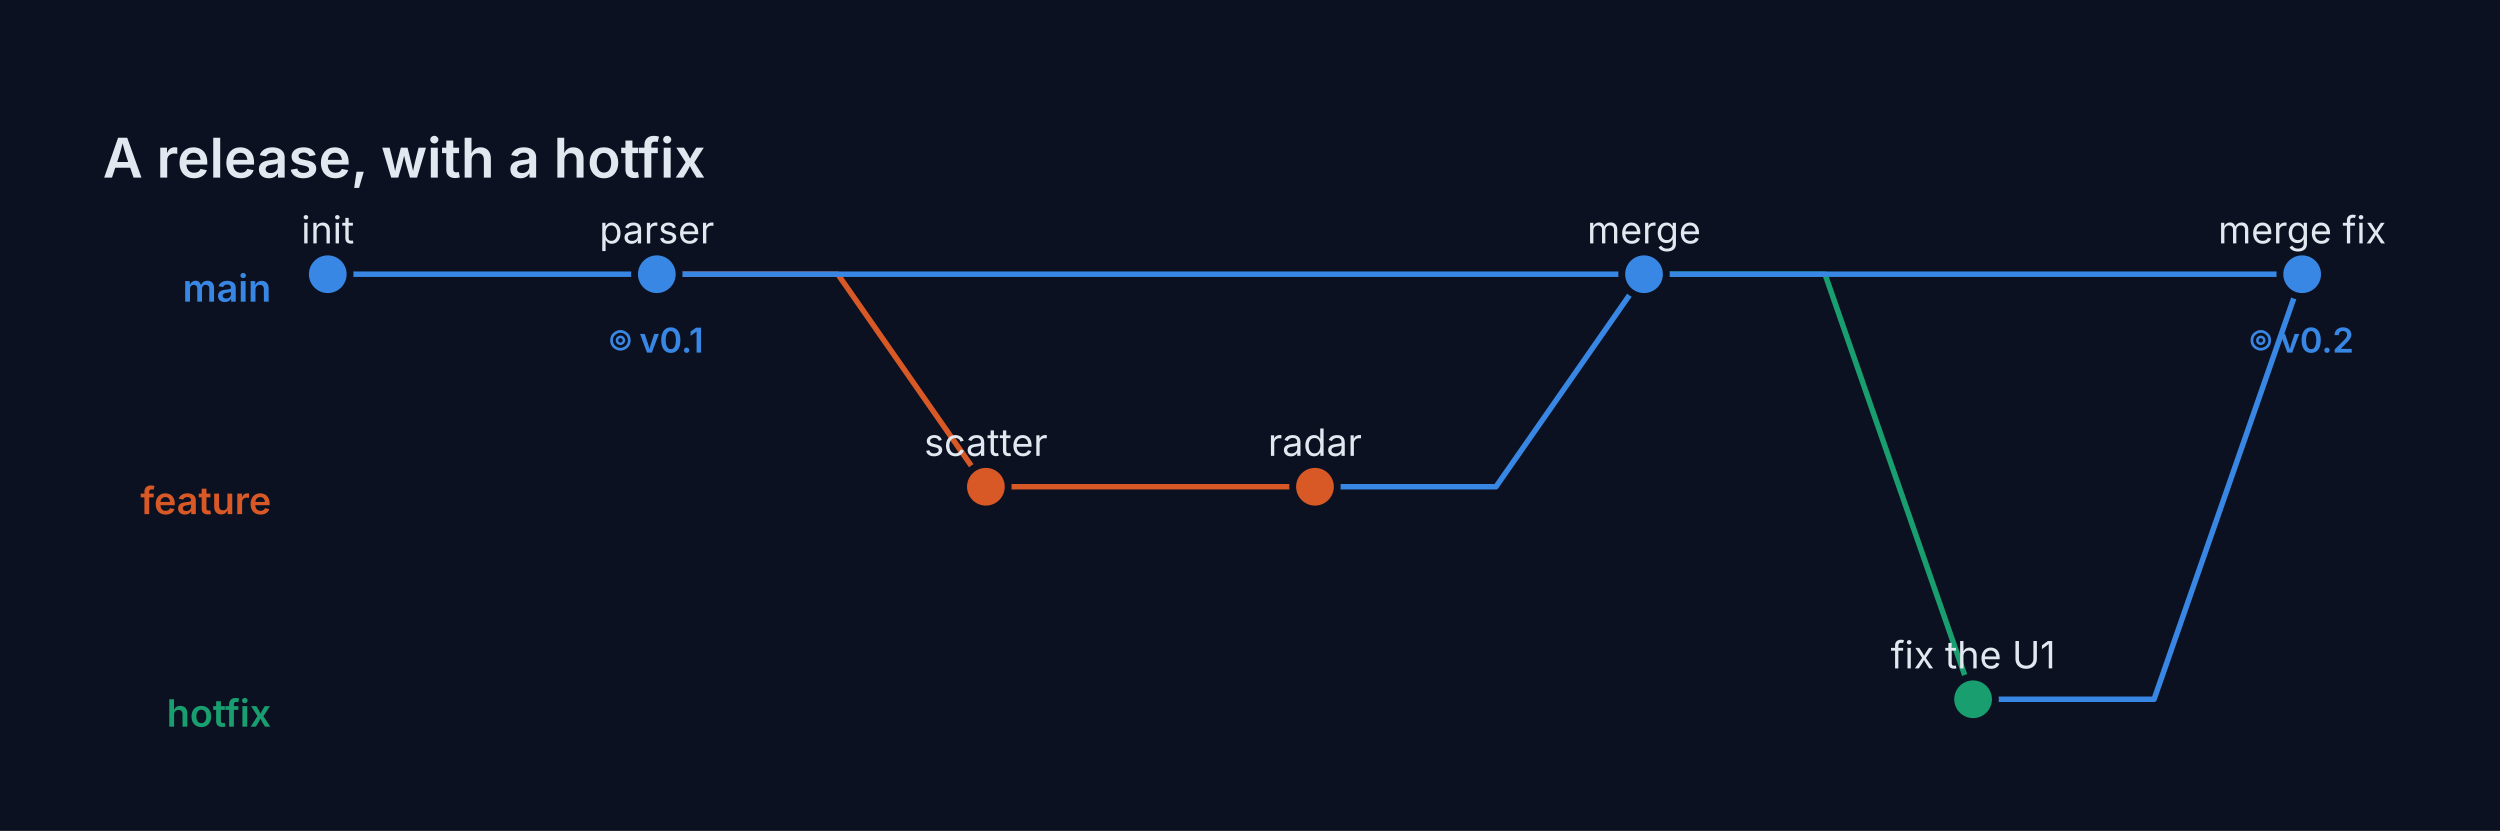
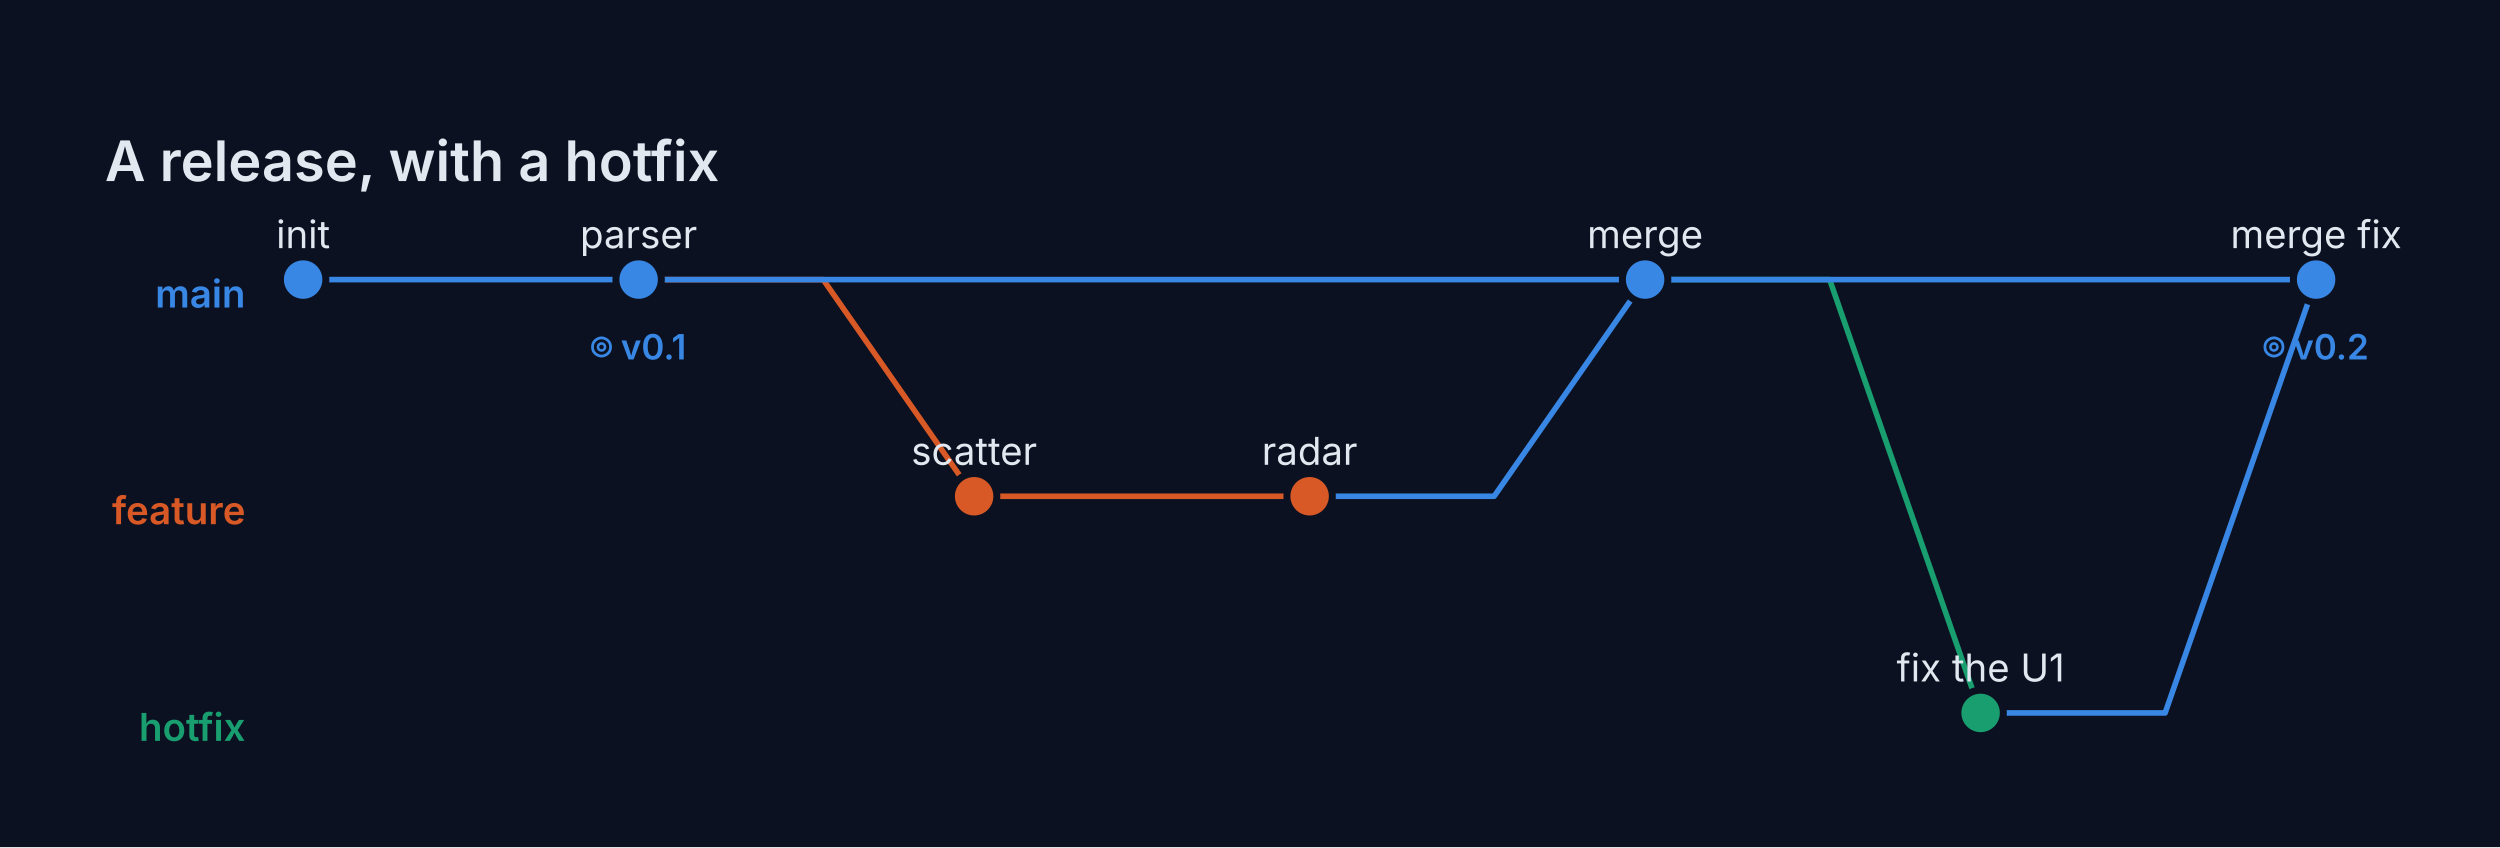
- <svg xmlns="http://www.w3.org/2000/svg" width="729.34" height="242.4" viewBox="0 0 729.34 242.4">
-   <rect x="0" y="0" width="729.34" height="242.4" fill="#0b1120" />
+ <svg xmlns="http://www.w3.org/2000/svg" width="715.36" height="242.4" viewBox="0 0 715.36 242.4">
+   <rect x="0" y="0" width="715.36" height="242.4" fill="#0b1120" />
  <g transform="translate(30,30)">
-     <polyline points="65.62,50 161.62,50" fill="none" stroke="#3987e5" stroke-width="1.6" stroke-linejoin="round" stroke-linecap="round" />
-     <polyline points="161.62,50 214.42,50 257.62,112" fill="none" stroke="#d95926" stroke-width="1.6" stroke-linejoin="round" stroke-linecap="round" />
-     <polyline points="257.62,112 353.62,112" fill="none" stroke="#d95926" stroke-width="1.6" stroke-linejoin="round" stroke-linecap="round" />
-     <polyline points="161.62,50 449.62,50" fill="none" stroke="#3987e5" stroke-width="1.6" stroke-linejoin="round" stroke-linecap="round" />
-     <polyline points="353.62,112 406.42,112 449.62,50" fill="none" stroke="#3987e5" stroke-width="1.6" stroke-linejoin="round" stroke-linecap="round" />
-     <polyline points="449.62,50 502.42,50 545.62,174" fill="none" stroke="#199e70" stroke-width="1.6" stroke-linejoin="round" stroke-linecap="round" />
-     <polyline points="449.62,50 641.62,50" fill="none" stroke="#3987e5" stroke-width="1.6" stroke-linejoin="round" stroke-linecap="round" />
-     <polyline points="545.62,174 598.42,174 641.62,50" fill="none" stroke="#3987e5" stroke-width="1.6" stroke-linejoin="round" stroke-linecap="round" />
-     <ellipse cx="65.62" cy="50" rx="6.5" ry="6.5" fill="#3987e5" stroke="#0b1120" stroke-width="2" />
-     <ellipse cx="161.62" cy="50" rx="6.5" ry="6.5" fill="#3987e5" stroke="#0b1120" stroke-width="2" />
-     <ellipse cx="257.62" cy="112" rx="6.5" ry="6.5" fill="#d95926" stroke="#0b1120" stroke-width="2" />
-     <ellipse cx="353.62" cy="112" rx="6.5" ry="6.5" fill="#d95926" stroke="#0b1120" stroke-width="2" />
-     <ellipse cx="449.62" cy="50" rx="6.5" ry="6.5" fill="#3987e5" stroke="#0b1120" stroke-width="2" />
-     <ellipse cx="545.62" cy="174" rx="6.5" ry="6.5" fill="#199e70" stroke="#0b1120" stroke-width="2" />
-     <ellipse cx="641.62" cy="50" rx="6.5" ry="6.5" fill="#3987e5" stroke="#0b1120" stroke-width="2" />
+     <polyline points="56.74,50 152.74,50" fill="none" stroke="#3987e5" stroke-width="1.6" stroke-linejoin="round" stroke-linecap="round" />
+     <polyline points="152.74,50 205.54,50 248.74,112" fill="none" stroke="#d95926" stroke-width="1.6" stroke-linejoin="round" stroke-linecap="round" />
+     <polyline points="248.74,112 344.74,112" fill="none" stroke="#d95926" stroke-width="1.6" stroke-linejoin="round" stroke-linecap="round" />
+     <polyline points="152.74,50 440.74,50" fill="none" stroke="#3987e5" stroke-width="1.6" stroke-linejoin="round" stroke-linecap="round" />
+     <polyline points="344.74,112 397.54,112 440.74,50" fill="none" stroke="#3987e5" stroke-width="1.6" stroke-linejoin="round" stroke-linecap="round" />
+     <polyline points="440.74,50 493.54,50 536.74,174" fill="none" stroke="#199e70" stroke-width="1.6" stroke-linejoin="round" stroke-linecap="round" />
+     <polyline points="440.74,50 632.74,50" fill="none" stroke="#3987e5" stroke-width="1.6" stroke-linejoin="round" stroke-linecap="round" />
+     <polyline points="536.74,174 589.54,174 632.74,50" fill="none" stroke="#3987e5" stroke-width="1.6" stroke-linejoin="round" stroke-linecap="round" />
+     <ellipse cx="56.74" cy="50" rx="6.5" ry="6.5" fill="#3987e5" stroke="#0b1120" stroke-width="2" />
+     <ellipse cx="152.74" cy="50" rx="6.5" ry="6.5" fill="#3987e5" stroke="#0b1120" stroke-width="2" />
+     <ellipse cx="248.74" cy="112" rx="6.5" ry="6.5" fill="#d95926" stroke="#0b1120" stroke-width="2" />
+     <ellipse cx="344.74" cy="112" rx="6.5" ry="6.5" fill="#d95926" stroke="#0b1120" stroke-width="2" />
+     <ellipse cx="440.74" cy="50" rx="6.5" ry="6.5" fill="#3987e5" stroke="#0b1120" stroke-width="2" />
+     <ellipse cx="536.74" cy="174" rx="6.5" ry="6.5" fill="#199e70" stroke="#0b1120" stroke-width="2" />
+     <ellipse cx="632.74" cy="50" rx="6.5" ry="6.5" fill="#3987e5" stroke="#0b1120" stroke-width="2" />
    <text x="0" y="16" text-anchor="start" dominant-baseline="central" font-family="Inter, ui-sans-serif, system-ui, sans-serif" font-size="16" font-weight="600" fill="#e2e8f0">A release, with a hotfix</text>
-     <text x="49.12" y="54" text-anchor="end" dominant-baseline="central" font-family="Inter, ui-sans-serif, system-ui, sans-serif" font-size="11" font-weight="600" fill="#3987e5">main</text>
-     <text x="49.12" y="116" text-anchor="end" dominant-baseline="central" font-family="Inter, ui-sans-serif, system-ui, sans-serif" font-size="11" font-weight="600" fill="#d95926">feature</text>
-     <text x="49.12" y="178" text-anchor="end" dominant-baseline="central" font-family="Inter, ui-sans-serif, system-ui, sans-serif" font-size="11" font-weight="600" fill="#199e70">hotfix</text>
-     <text x="65.62" y="37" text-anchor="middle" dominant-baseline="central" font-family="Inter, ui-sans-serif, system-ui, sans-serif" font-size="11" font-weight="400" fill="#e2e8f0">init</text>
-     <text x="161.62" y="37" text-anchor="middle" dominant-baseline="central" font-family="Inter, ui-sans-serif, system-ui, sans-serif" font-size="11" font-weight="400" fill="#e2e8f0">parser</text>
-     <text x="161.62" y="69" text-anchor="middle" dominant-baseline="central" font-family="Inter, ui-sans-serif, system-ui, sans-serif" font-size="10" font-weight="600" fill="#3987e5">⌾ v0.1</text>
-     <text x="257.62" y="99" text-anchor="middle" dominant-baseline="central" font-family="Inter, ui-sans-serif, system-ui, sans-serif" font-size="11" font-weight="400" fill="#e2e8f0">scatter</text>
-     <text x="353.62" y="99" text-anchor="middle" dominant-baseline="central" font-family="Inter, ui-sans-serif, system-ui, sans-serif" font-size="11" font-weight="400" fill="#e2e8f0">radar</text>
-     <text x="449.62" y="37" text-anchor="middle" dominant-baseline="central" font-family="Inter, ui-sans-serif, system-ui, sans-serif" font-size="11" font-weight="400" fill="#e2e8f0">merge</text>
-     <text x="545.62" y="161" text-anchor="middle" dominant-baseline="central" font-family="Inter, ui-sans-serif, system-ui, sans-serif" font-size="11" font-weight="400" fill="#e2e8f0">fix the U1</text>
-     <text x="641.62" y="37" text-anchor="middle" dominant-baseline="central" font-family="Inter, ui-sans-serif, system-ui, sans-serif" font-size="11" font-weight="400" fill="#e2e8f0">merge fix</text>
-     <text x="641.62" y="69" text-anchor="middle" dominant-baseline="central" font-family="Inter, ui-sans-serif, system-ui, sans-serif" font-size="10" font-weight="600" fill="#3987e5">⌾ v0.2</text>
+     <text x="40.24" y="54" text-anchor="end" dominant-baseline="central" font-family="Inter, ui-sans-serif, system-ui, sans-serif" font-size="11" font-weight="600" fill="#3987e5">main</text>
+     <text x="40.24" y="116" text-anchor="end" dominant-baseline="central" font-family="Inter, ui-sans-serif, system-ui, sans-serif" font-size="11" font-weight="600" fill="#d95926">feature</text>
+     <text x="40.24" y="178" text-anchor="end" dominant-baseline="central" font-family="Inter, ui-sans-serif, system-ui, sans-serif" font-size="11" font-weight="600" fill="#199e70">hotfix</text>
+     <text x="56.74" y="37" text-anchor="middle" dominant-baseline="central" font-family="Inter, ui-sans-serif, system-ui, sans-serif" font-size="11" font-weight="400" fill="#e2e8f0">init</text>
+     <text x="152.74" y="37" text-anchor="middle" dominant-baseline="central" font-family="Inter, ui-sans-serif, system-ui, sans-serif" font-size="11" font-weight="400" fill="#e2e8f0">parser</text>
+     <text x="152.74" y="69" text-anchor="middle" dominant-baseline="central" font-family="Inter, ui-sans-serif, system-ui, sans-serif" font-size="10" font-weight="600" fill="#3987e5">⌾ v0.1</text>
+     <text x="248.74" y="99" text-anchor="middle" dominant-baseline="central" font-family="Inter, ui-sans-serif, system-ui, sans-serif" font-size="11" font-weight="400" fill="#e2e8f0">scatter</text>
+     <text x="344.74" y="99" text-anchor="middle" dominant-baseline="central" font-family="Inter, ui-sans-serif, system-ui, sans-serif" font-size="11" font-weight="400" fill="#e2e8f0">radar</text>
+     <text x="440.74" y="37" text-anchor="middle" dominant-baseline="central" font-family="Inter, ui-sans-serif, system-ui, sans-serif" font-size="11" font-weight="400" fill="#e2e8f0">merge</text>
+     <text x="536.74" y="161" text-anchor="middle" dominant-baseline="central" font-family="Inter, ui-sans-serif, system-ui, sans-serif" font-size="11" font-weight="400" fill="#e2e8f0">fix the U1</text>
+     <text x="632.74" y="37" text-anchor="middle" dominant-baseline="central" font-family="Inter, ui-sans-serif, system-ui, sans-serif" font-size="11" font-weight="400" fill="#e2e8f0">merge fix</text>
+     <text x="632.74" y="69" text-anchor="middle" dominant-baseline="central" font-family="Inter, ui-sans-serif, system-ui, sans-serif" font-size="10" font-weight="600" fill="#3987e5">⌾ v0.2</text>
  </g>
</svg>
